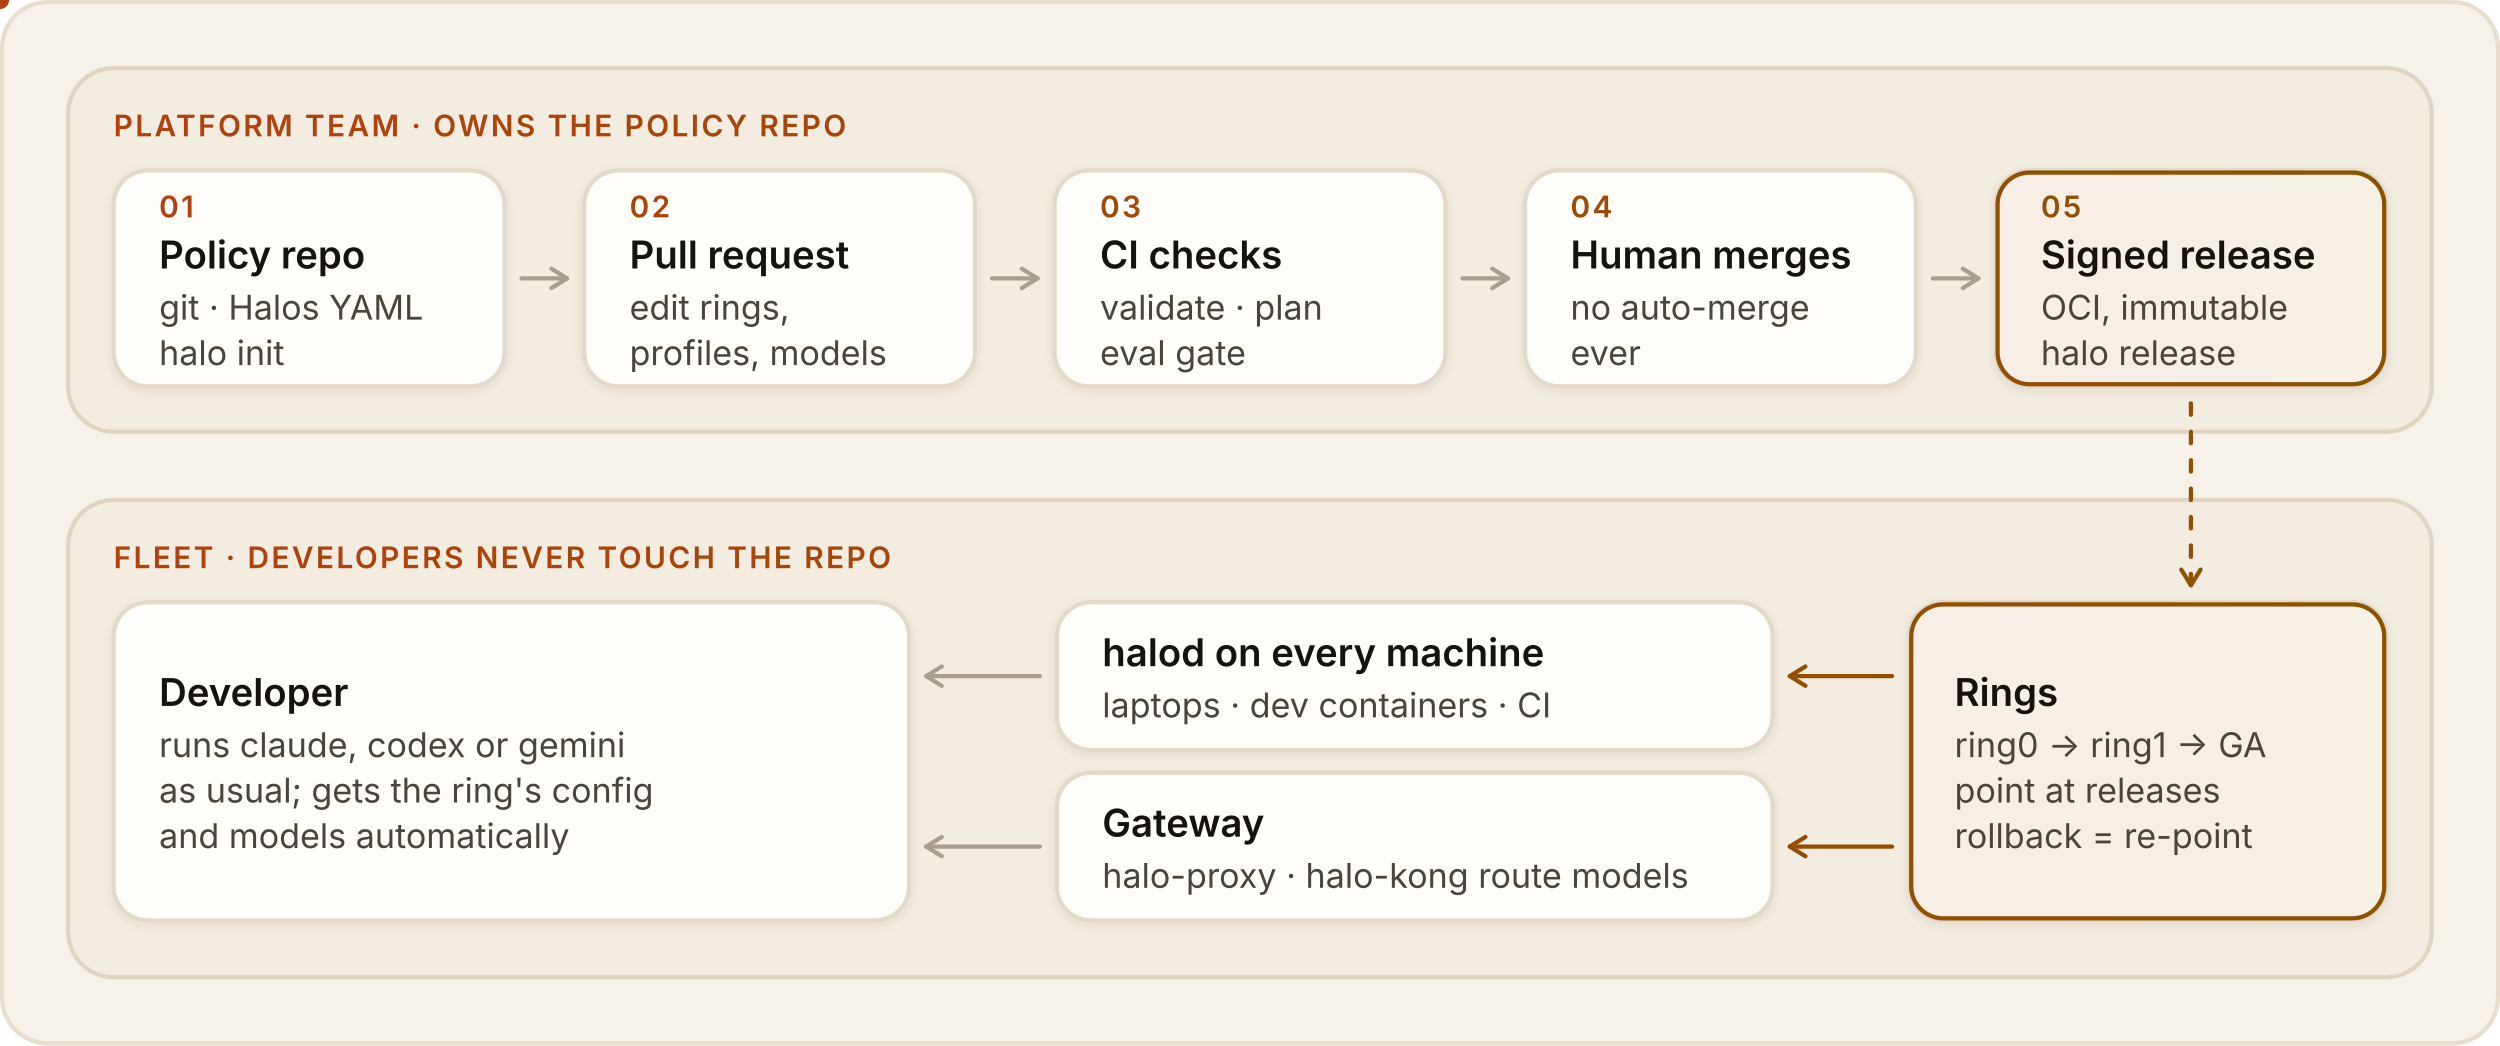
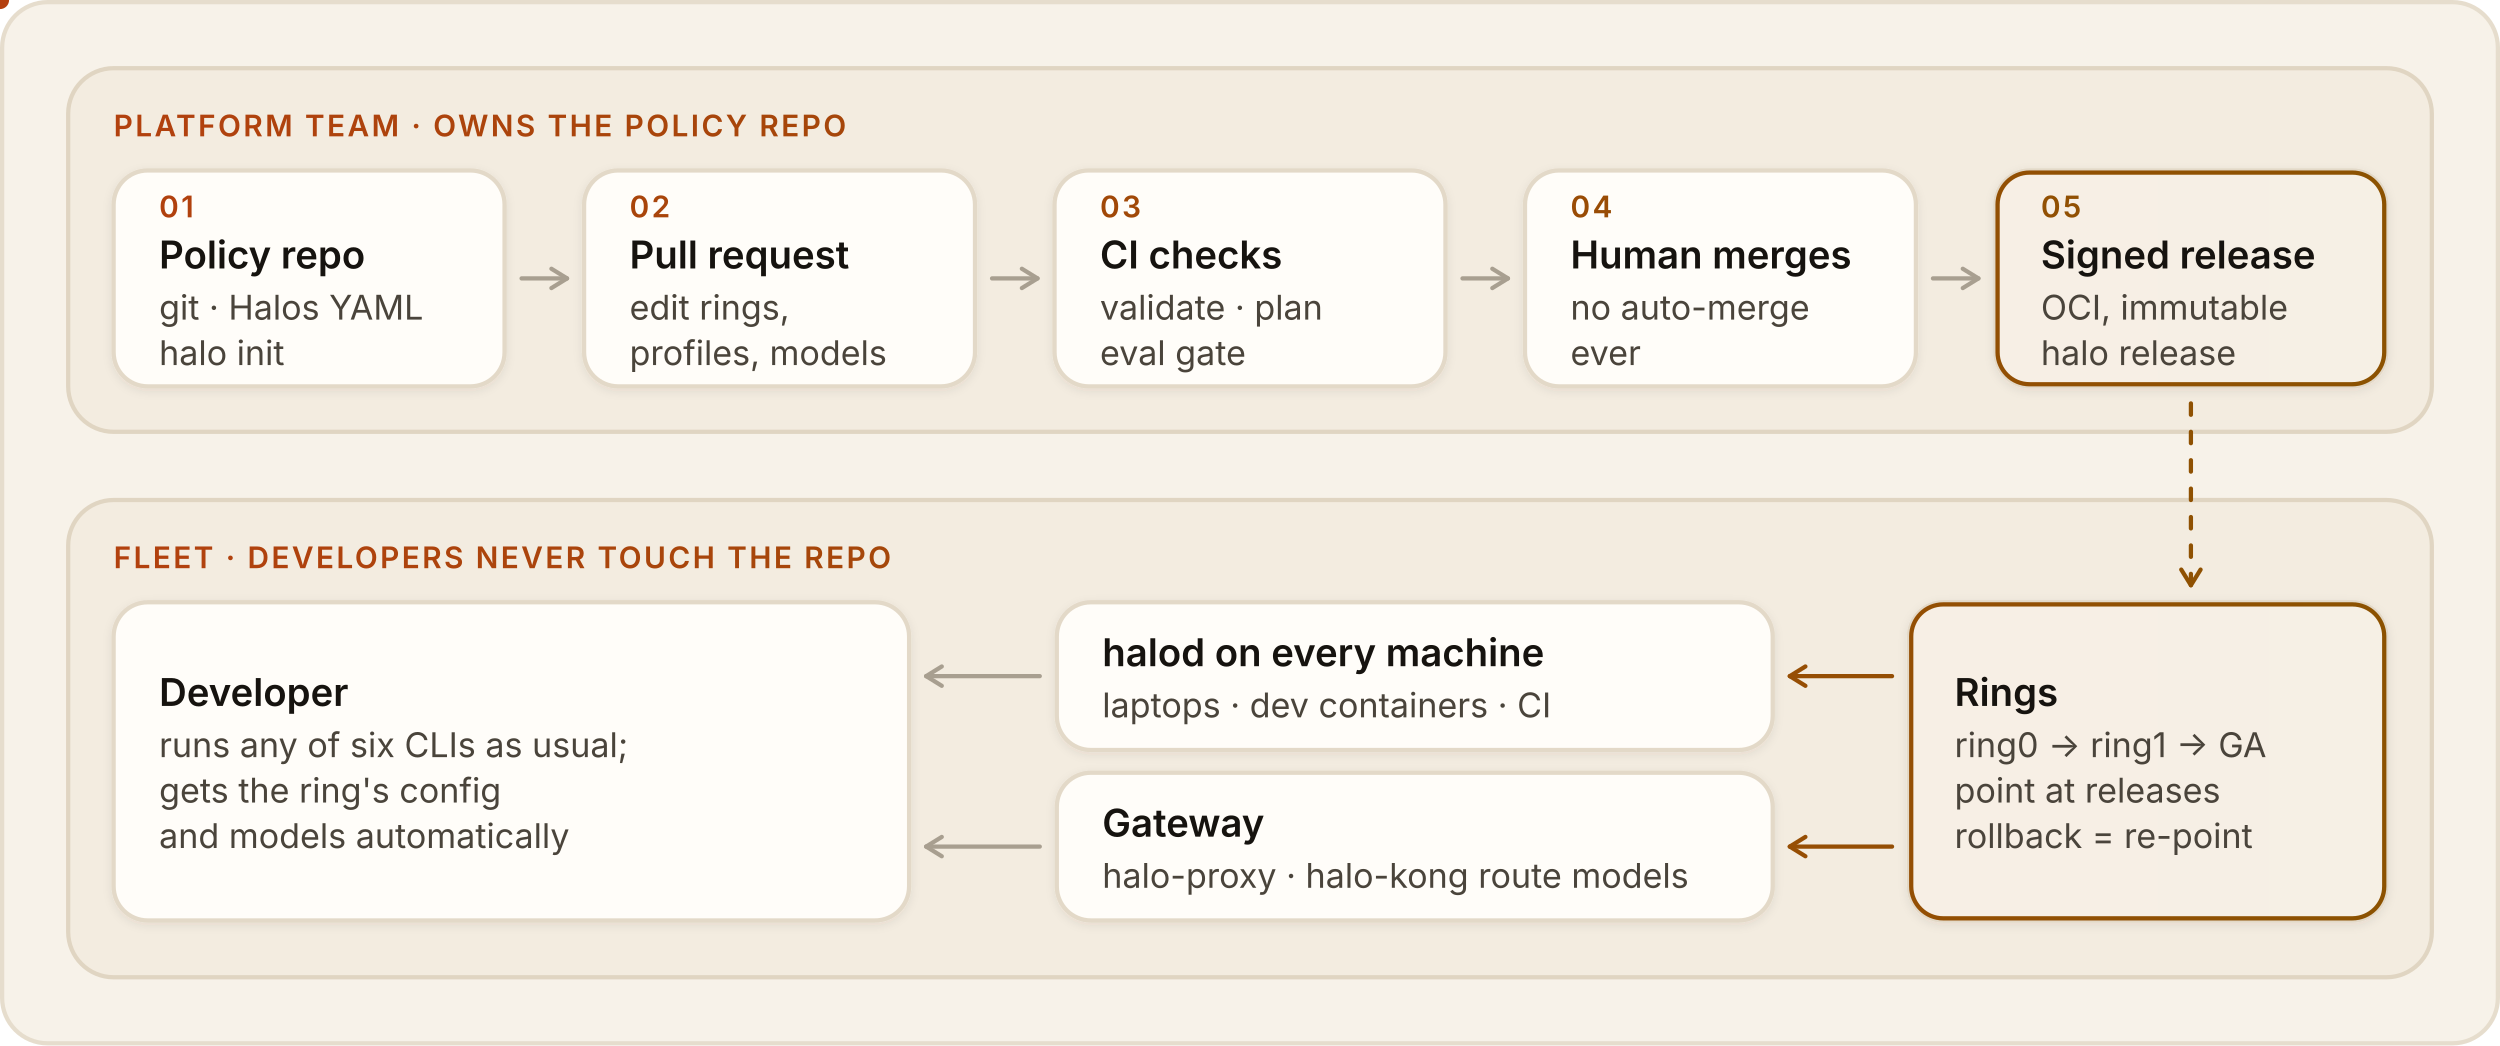
<svg xmlns="http://www.w3.org/2000/svg" viewBox="0 0 880 368" width="880" height="368" role="img" aria-labelledby="t d" font-family="ui-sans-serif,-apple-system,Inter,'Segoe UI',sans-serif">
  <style>
.cv{fill:#f7f2e9;stroke:#e6ddcd;stroke-width:1.5}
.card{fill:#fffdf9;stroke:#e3d9c8;stroke-width:1.5}
.soft{fill:url(#gs)}
.ring{fill:none;stroke:url(#ga);stroke-width:1.5}
.dcard{fill:#fbedea;stroke:#b42323;stroke-width:1.5}
.ghost{fill:none;stroke:#a89f90;stroke-width:1.5;stroke-dasharray:4 4}
.zone{fill:#f3ece0;stroke:#e0d5c2;stroke-width:1.5}
.chip{fill:#f3ece0;stroke:#e3d9c8;stroke-width:1}
text{font-family:ui-sans-serif,-apple-system,Inter,'Segoe UI',sans-serif}
.t{font-size:13.5px;font-weight:600;fill:#16130f}
.tm{font:600 12.5px ui-monospace,'SF Mono','JetBrains Mono',Menlo,Consolas,monospace;fill:#16130f}
.td{fill:#b42323}
.s{font-size:12px;fill:#4a443b}
.m{font:11px ui-monospace,'SF Mono','JetBrains Mono',Menlo,Consolas,monospace;fill:#4a443b}
.xs{font-size:10.5px;font-weight:500;fill:#655e52}
.xm{font-family:ui-monospace,'SF Mono','JetBrains Mono',Menlo,Consolas,monospace;font-weight:400}
.xa{fill:url(#ga);font-weight:600}
.xd{fill:#b42323;font-weight:600}
.xw{fill:#fffdf9;font-weight:600}
.k{font-size:10.5px;font-weight:600;letter-spacing:.08em;fill:#655e52}
.ka{fill:url(#ga)}
.h1{font-size:42px;font-weight:700;letter-spacing:-.02em;fill:#16130f}
.ln,.la,.ld,.lm{fill:none;stroke-width:1.5;stroke-linecap:round;stroke-linejoin:round}
.ln{stroke:#a89f90}.la{stroke:url(#ga)}.ld{stroke:#b42323}.lm{stroke:#e3d9c8}
.lane{stroke:#e3d9c8;stroke-width:1.5;stroke-dasharray:3 4}
.dash{stroke-dasharray:5 5}
.dl{fill:#a89f90}.da{fill:url(#ga)}.dd{fill:#b42323}
.pl{fill:#f7f2e9}.pa{fill:#f7f2e9;stroke:url(#ga);stroke-width:1}
.pd{fill:#fbedea;stroke:#b42323;stroke-width:1}.ps{fill:url(#ga)}
.fa{fill:url(#ga)}.fs{fill:url(#gs)}.fm{fill:#f3ece0}.fd{fill:#b42323}.ft{fill:#16130f}
.bdg{fill:url(#ga)}.bn{font-size:9.5px;font-weight:700;fill:#fffdf9}
.ic{fill:none;stroke:url(#ga);stroke-width:1.75;stroke-linecap:round;stroke-linejoin:round}
.pkt{fill:url(#ga)}
.grow{transform-box:fill-box;transform-origin:left;animation:grow 4.8s cubic-bezier(.6,0,.2,1) infinite}
@keyframes grow{0%{transform:scaleX(.08)}25%{transform:scaleX(.3)}50%{transform:scaleX(.55)}75%,100%{transform:scaleX(1)}}
.flow{stroke-dasharray:4 6;animation:flow 1.1s linear infinite}
@keyframes flow{to{stroke-dashoffset:-20}}
.blink{animation:blink 3.2s ease-in-out infinite}
@keyframes blink{0%,100%{opacity:.18}35%,65%{opacity:1}}
.pulse{transform-box:fill-box;transform-origin:center;animation:pulse 2.8s ease-out infinite}
@keyframes pulse{0%{opacity:.55;transform:scale(.6)}100%{opacity:0;transform:scale(1.5)}}
@media (prefers-reduced-motion:reduce){.flow,.blink,.pulse,.grow{animation:none}.blink{opacity:1}.pulse,.pkt{display:none}}
</style>
  <defs>
    <linearGradient id="ga" gradientUnits="userSpaceOnUse" x1="0" y1="0" x2="880" y2="0">
      <stop offset="0" stop-color="#b4400f" />
      <stop offset="1" stop-color="#8a5300" />
    </linearGradient>
    <linearGradient id="gs" gradientUnits="userSpaceOnUse" x1="0" y1="0" x2="880" y2="0">
      <stop offset="0" stop-color="#b4400f" stop-opacity="0.08" />
      <stop offset="1" stop-color="#8a5300" stop-opacity="0.08" />
    </linearGradient>
    <filter id="sh" x="-10%" y="-10%" width="120%" height="140%">
      <feDropShadow dx="0" dy="1" stdDeviation="1.6" flood-color="#3c280a" flood-opacity="0.08" />
    </filter>
  </defs>
  <rect class="cv" x=".75" y=".75" width="878.5" height="366.5" rx="16" />
  <rect class="zone" x="24" y="24" width="832" height="128" rx="16" />
  <text class="k ka" x="40" y="48">PLATFORM TEAM · OWNS THE POLICY REPO</text>
  <rect class="card" x="40.0" y="60" width="137.6" height="76" rx="12" filter="url(#sh)" />
  <text class="k ka" x="56" y="76.5">01</text>
  <text class="t" x="56" y="94.5">Policy repo</text>
  <text class="s" x="56" y="112.5">git · Halos YAML</text>
  <text class="s" x="56" y="128.5">halo init</text>
  <rect class="card" x="205.6" y="60" width="137.6" height="76" rx="12" filter="url(#sh)" />
  <text class="k ka" x="221.6" y="76.5">02</text>
  <text class="t" x="221.6" y="94.5">Pull request</text>
  <text class="s" x="221.6" y="112.5">edit rings,</text>
  <text class="s" x="221.6" y="128.5">profiles, models</text>
  <rect class="card" x="371.2" y="60" width="137.6" height="76" rx="12" filter="url(#sh)" />
  <text class="k ka" x="387.2" y="76.5">03</text>
  <text class="t" x="387.2" y="94.5">CI checks</text>
  <text class="s" x="387.2" y="112.5">validate · plan</text>
  <text class="s" x="387.2" y="128.5">eval gate</text>
  <rect class="card" x="536.8" y="60" width="137.6" height="76" rx="12" filter="url(#sh)" />
  <text class="k ka" x="552.8" y="76.5">04</text>
  <text class="t" x="552.8" y="94.5">Human merges</text>
  <text class="s" x="552.8" y="112.5">no auto-merge</text>
  <text class="s" x="552.8" y="128.5">ever</text>
  <rect class="card" x="702.4" y="60" width="137.6" height="76" rx="12" filter="url(#sh)" />
  <rect class="soft" x="702.4" y="60" width="137.6" height="76" rx="12" />
  <rect class="ring" x="703.15" y="60.75" width="136.1" height="74.5" rx="11.25" />
  <text class="k ka" x="718.4" y="76.5">05</text>
  <text class="t" x="718.4" y="94.5">Signed release</text>
  <text class="s" x="718.4" y="112.5">OCI, immutable</text>
  <text class="s" x="718.4" y="128.5">halo release</text>
  <path class="ln" d="M183.6 98L199.6 98" />
  <path class="ln hd" d="M194.1 101.4L199.6 98L194.1 94.6" />
  <path class="ln" d="M349.2 98L365.2 98" />
  <path class="ln hd" d="M359.7 101.4L365.2 98L359.7 94.6" />
  <path class="ln" d="M514.8 98L530.8 98" />
  <path class="ln hd" d="M525.3 101.4L530.8 98L525.3 94.6" />
  <path class="ln" d="M680.4 98L696.4 98" />
  <path class="ln hd" d="M690.9 101.4L696.4 98L690.9 94.6" />
  <rect class="zone" x="24" y="176" width="832" height="168" rx="16" />
  <text class="k ka" x="40" y="200">FLEET · DEVELOPERS NEVER TOUCH THE REPO</text>
  <path class="la flow" d="M771.2 142L771.2 206" />
  <path class="la hd" d="M767.8 200.5L771.2 206L774.6 200.5" />
  <circle class="pkt" r="3.2">
    <animateMotion dur="2.4s" begin="0s" repeatCount="indefinite" rotate="auto" path="M771.2 142L771.2 206" />
  </circle>
  <rect class="card" x="672" y="212" width="168" height="112" rx="12" filter="url(#sh)" />
  <rect class="soft" x="672" y="212" width="168" height="112" rx="12" />
  <rect class="ring" x="672.75" y="212.75" width="166.5" height="110.5" rx="11.25" />
  <text class="t" x="688" y="248.5">Rings</text>
  <text class="s" x="688" y="266.5">ring0 → ring1 → GA</text>
  <text class="s" x="688" y="282.5">point at releases</text>
  <text class="s" x="688" y="298.5">rollback = re-point</text>
  <rect class="card" x="372" y="212" width="252" height="52" rx="12" filter="url(#sh)" />
  <text class="t" x="388" y="234.5">halod on every machine</text>
  <text class="s" x="388" y="252.5">laptops · dev containers · CI</text>
  <rect class="card" x="372" y="272" width="252" height="52" rx="12" filter="url(#sh)" />
  <text class="t" x="388" y="294.5">Gateway</text>
  <text class="s" x="388" y="312.5">halo-proxy · halo-kong route models</text>
  <rect class="card" x="40" y="212" width="280" height="112" rx="12" filter="url(#sh)" />
  <text class="t" x="56" y="248.5">Developer</text>
-   <text class="s" x="56" y="266.5">runs claude, codex or gemini</text>
-   <text class="s" x="56" y="282.5">as usual; gets the ring's config</text>
+   <text class="s" x="56" y="266.5">runs any of six CLIs as usual;</text>
+   <text class="s" x="56" y="282.5">gets the ring's config</text>
  <text class="s" x="56" y="298.5">and models automatically</text>
  <path class="la" d="M666 238L630 238" />
  <path class="la hd" d="M635.5 234.6L630 238L635.5 241.4" />
  <path class="ln" d="M366 238L326 238" />
  <path class="ln hd" d="M331.5 234.6L326 238L331.5 241.4" />
  <path class="la" d="M666 298L630 298" />
  <path class="la hd" d="M635.5 294.6L630 298L635.5 301.4" />
  <path class="ln" d="M366 298L326 298" />
  <path class="ln hd" d="M331.5 294.6L326 298L331.5 301.4" />
</svg>
